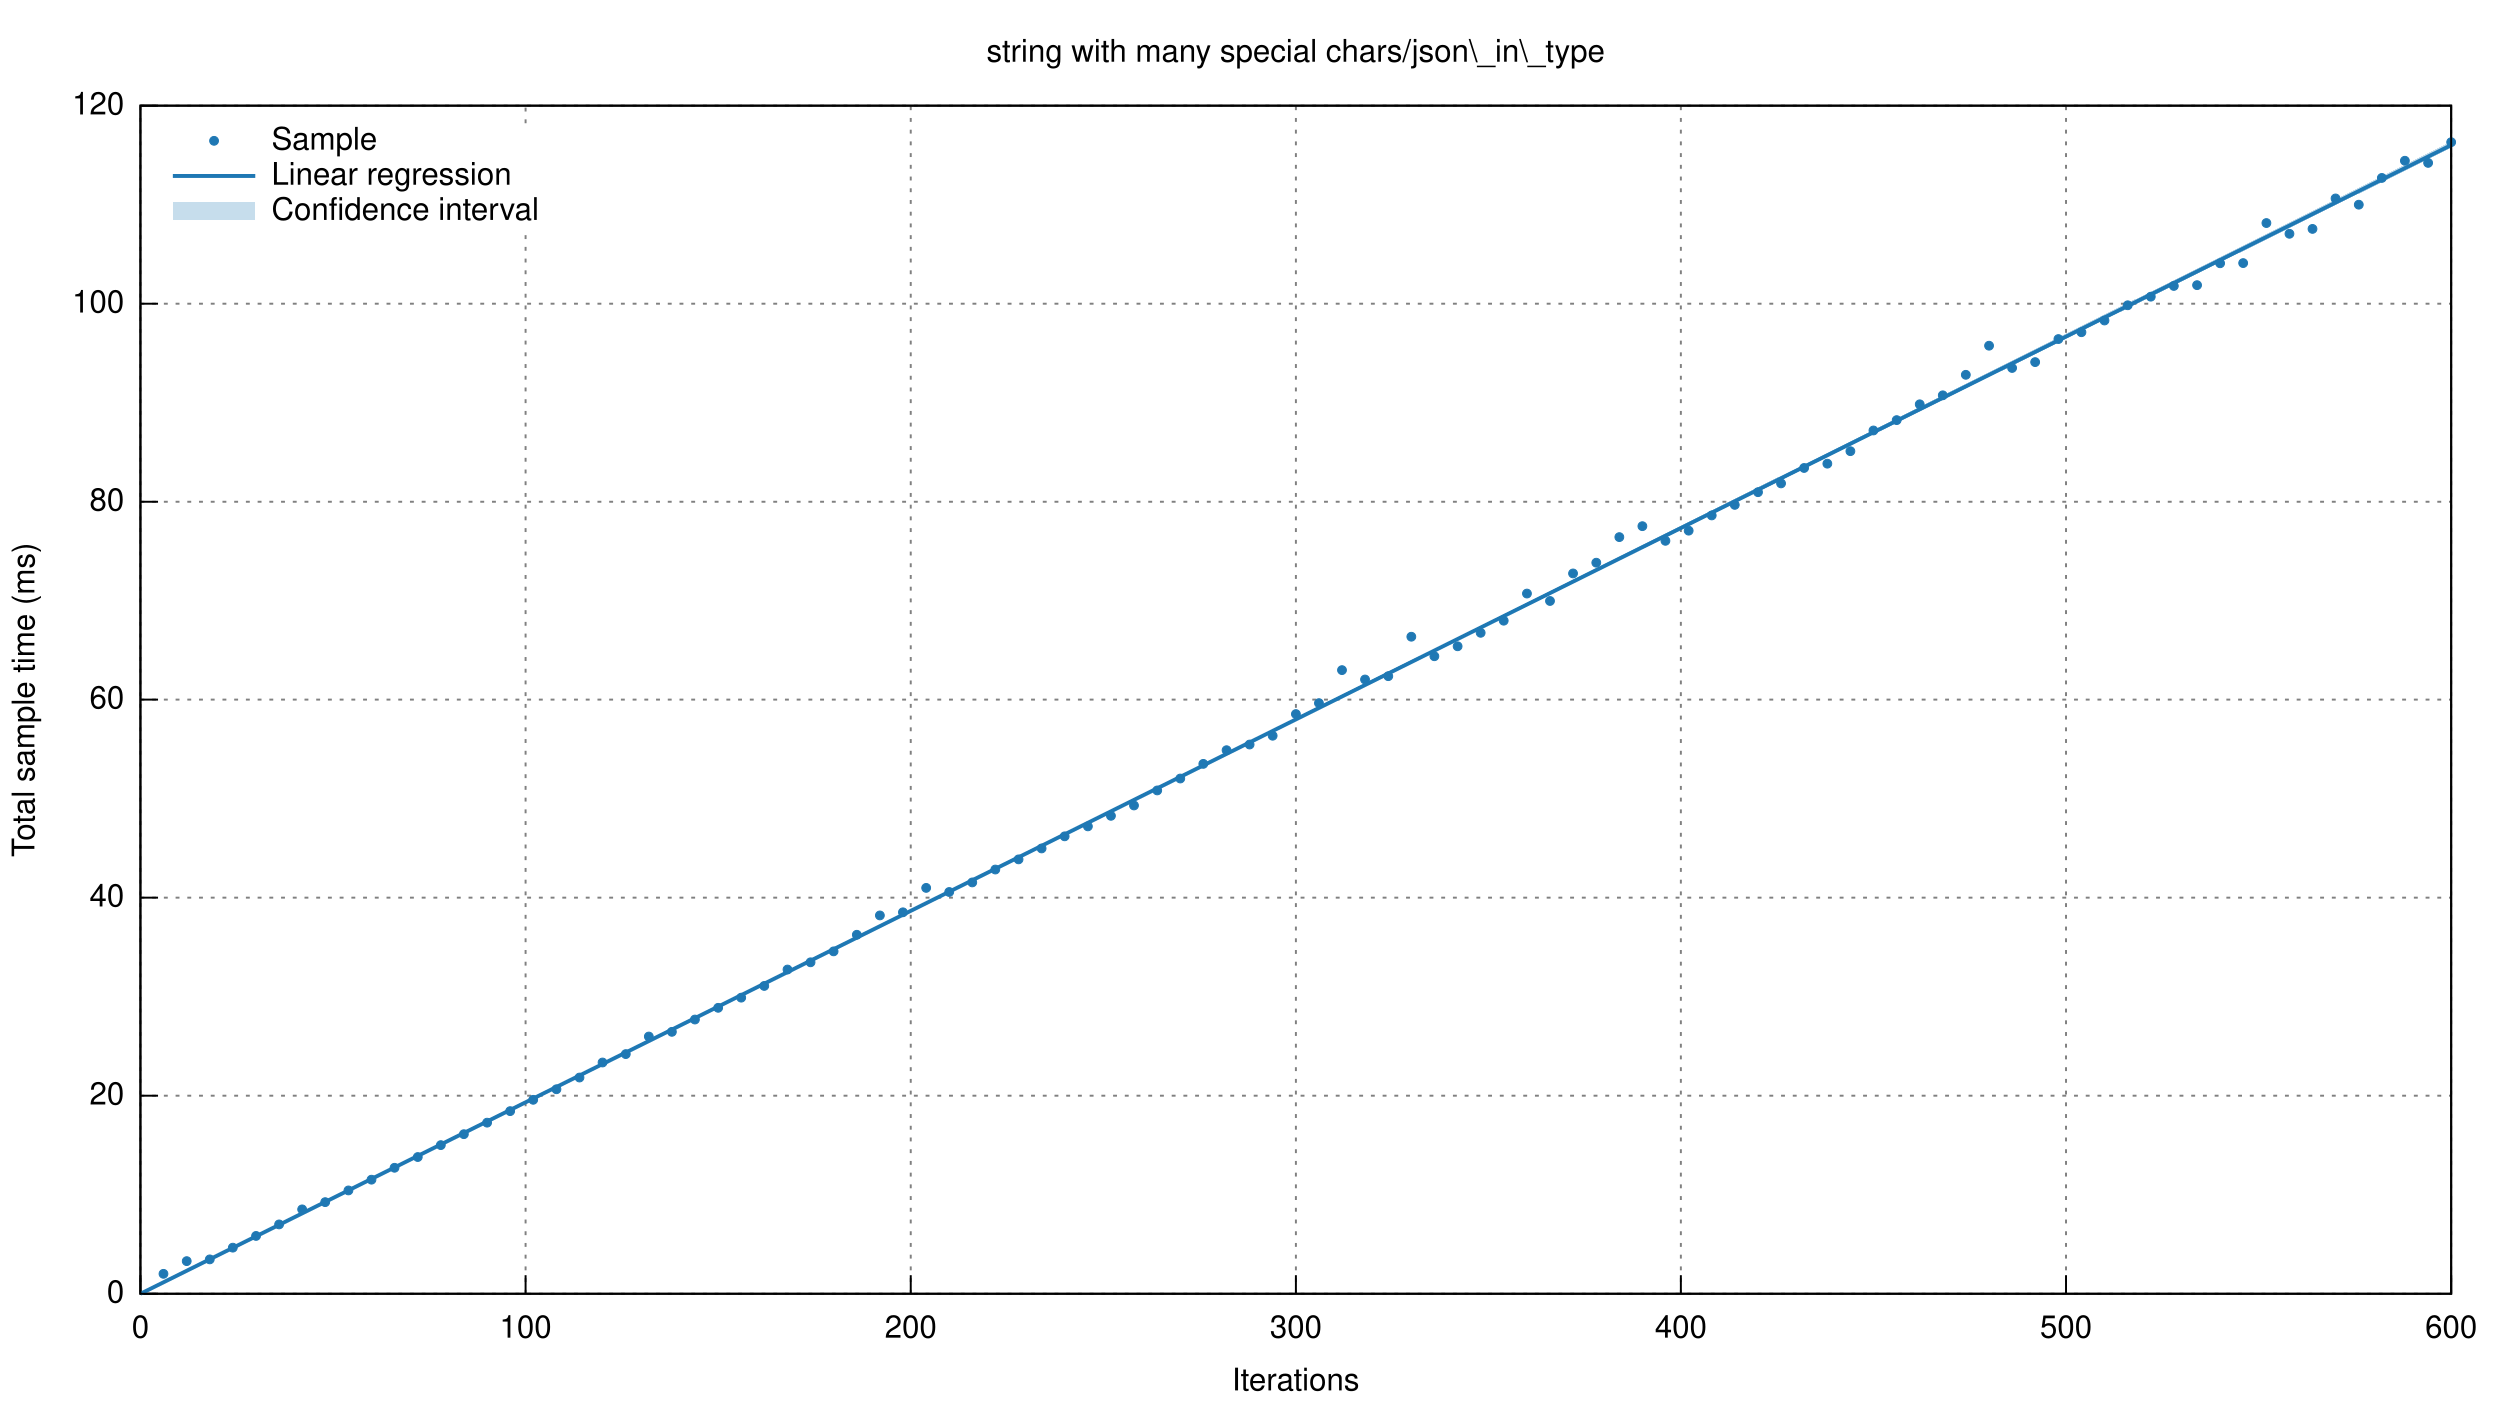
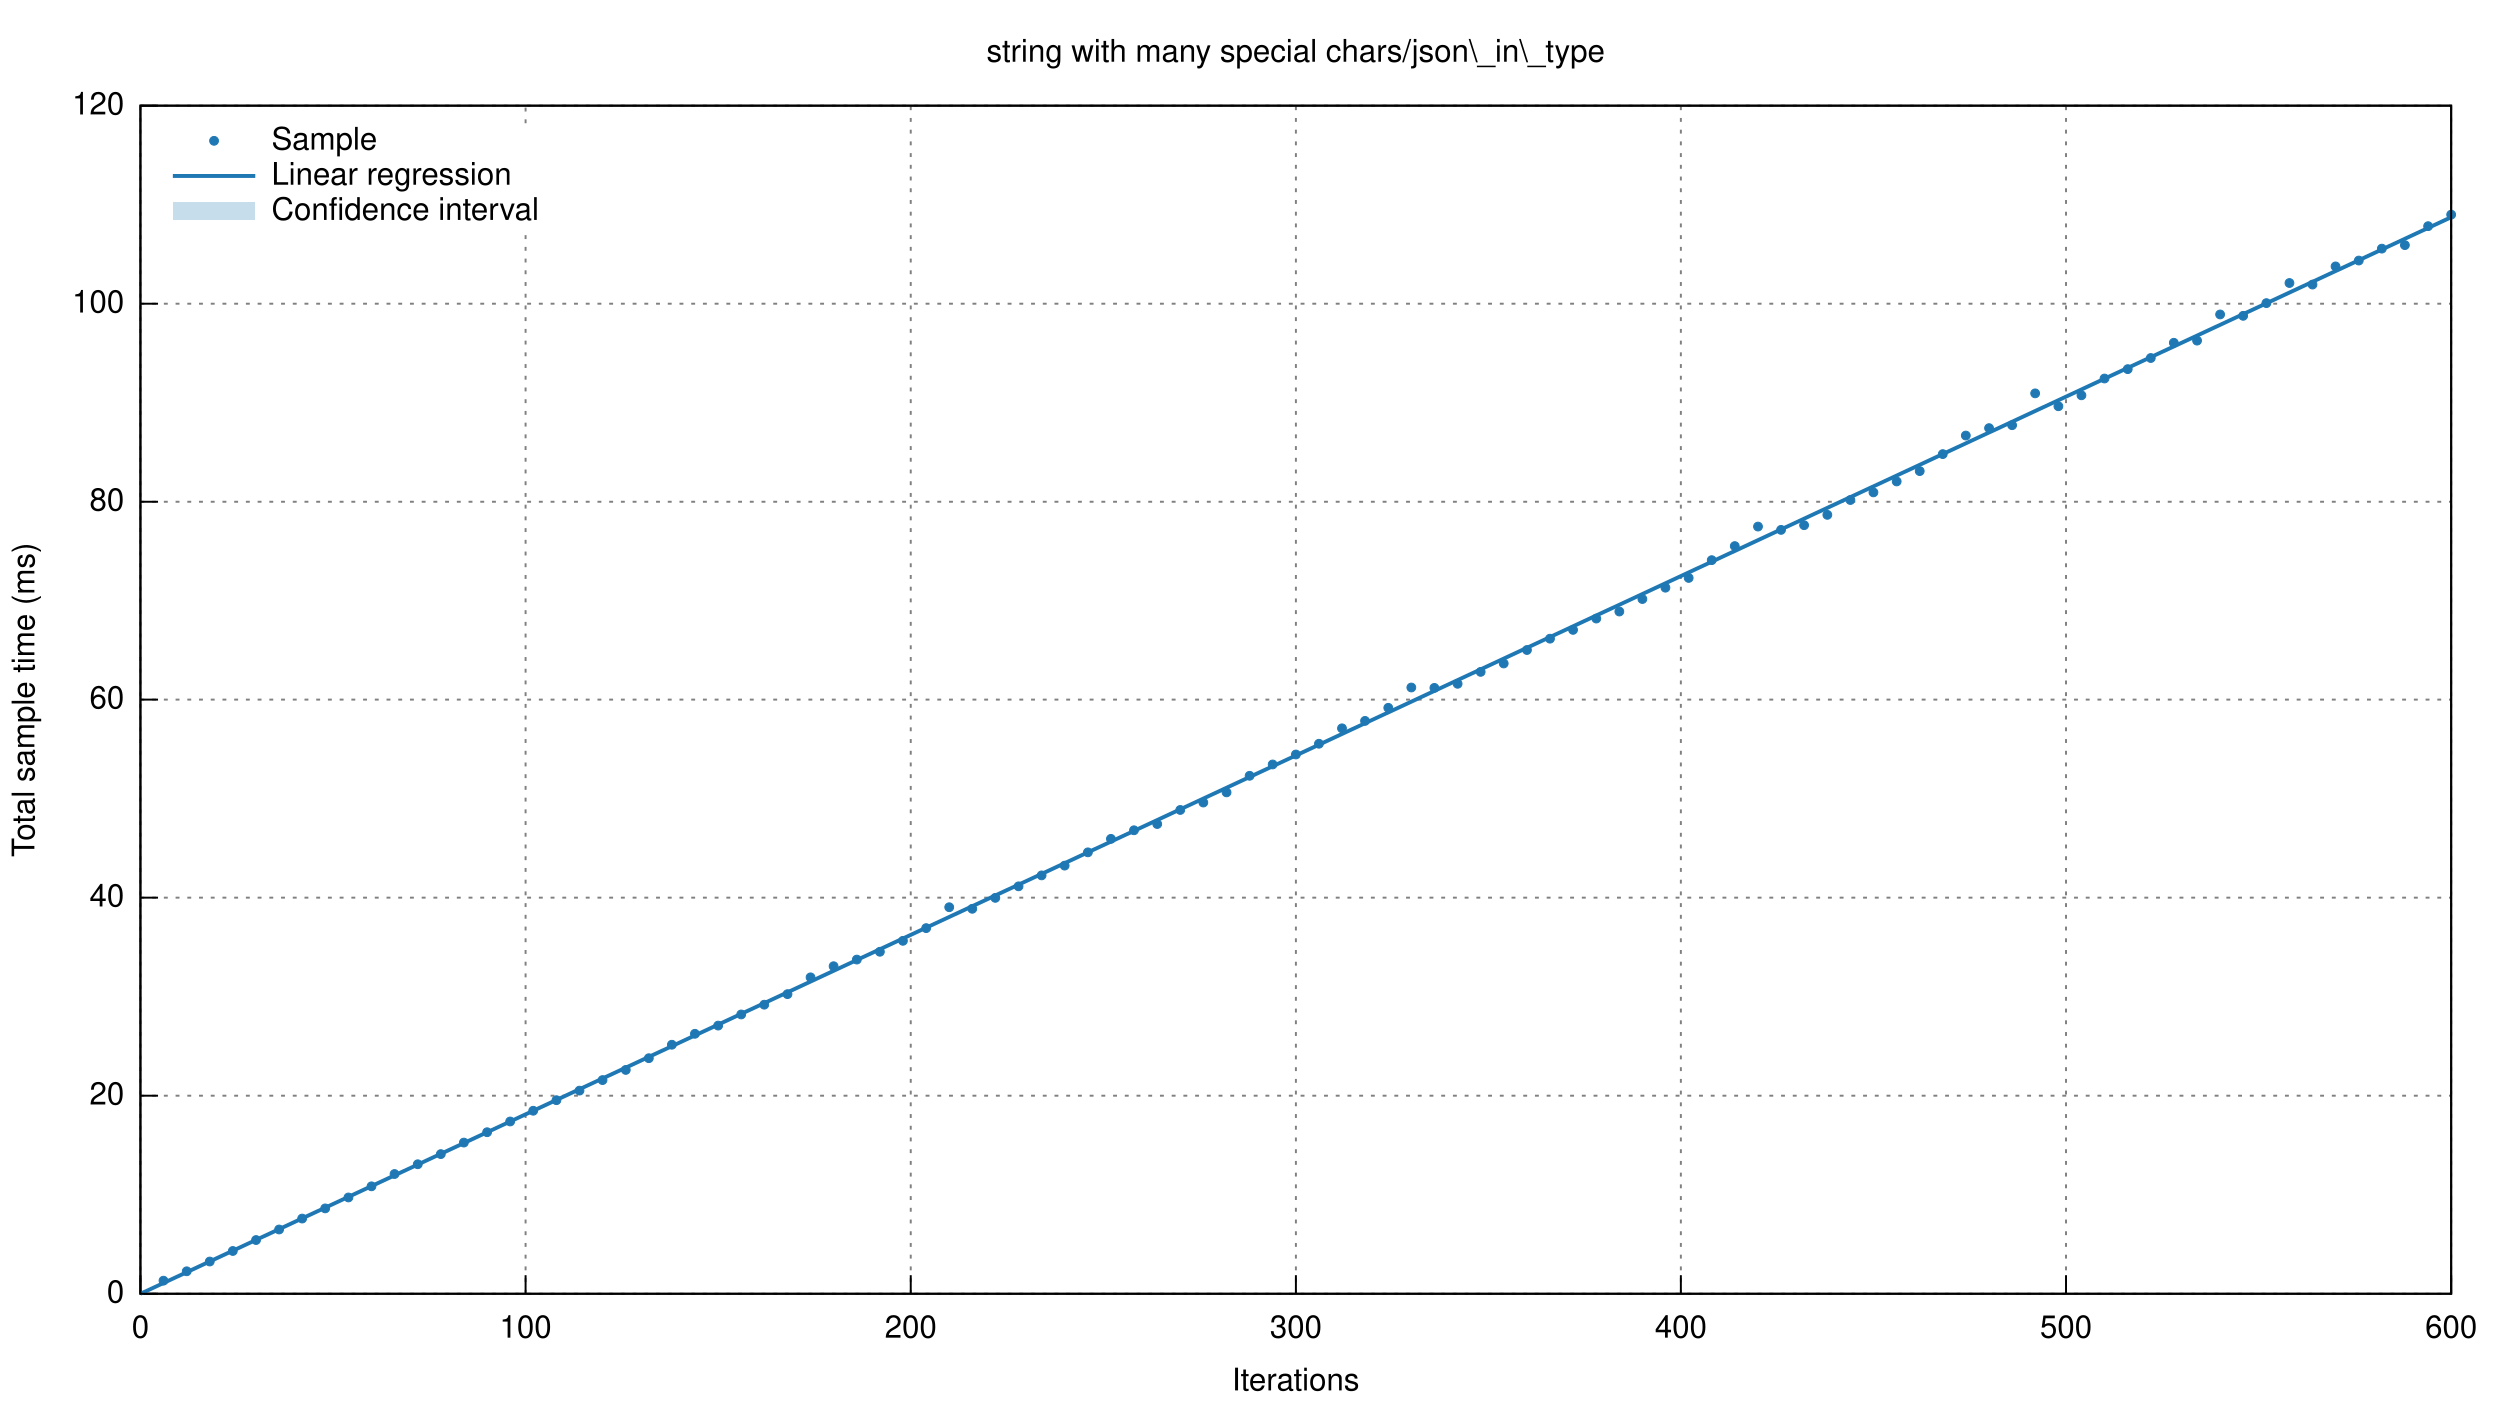
<svg xmlns="http://www.w3.org/2000/svg" xmlns:xlink="http://www.w3.org/1999/xlink" viewBox="0 0 1280 720">
  <g id="gnuplot_canvas">
    <rect x="0" y="0" width="1280" height="720" fill="none" />
    <defs>
      <circle id="gpDot" r="0.5" stroke-width="0.5" />
      <path id="gpPt0" stroke-width="0.222" stroke="currentColor" d="M-1,0 h2 M0,-1 v2" />
      <path id="gpPt1" stroke-width="0.222" stroke="currentColor" d="M-1,-1 L1,1 M1,-1 L-1,1" />
      <path id="gpPt2" stroke-width="0.222" stroke="currentColor" d="M-1,0 L1,0 M0,-1 L0,1 M-1,-1 L1,1 M-1,1 L1,-1" />
      <rect id="gpPt3" stroke-width="0.222" stroke="currentColor" x="-1" y="-1" width="2" height="2" />
      <rect id="gpPt4" stroke-width="0.222" stroke="currentColor" fill="currentColor" x="-1" y="-1" width="2" height="2" />
      <circle id="gpPt5" stroke-width="0.222" stroke="currentColor" cx="0" cy="0" r="1" />
      <use xlink:href="#gpPt5" id="gpPt6" fill="currentColor" stroke="none" />
      <path id="gpPt7" stroke-width="0.222" stroke="currentColor" d="M0,-1.33 L-1.33,0.67 L1.33,0.67 z" />
      <use xlink:href="#gpPt7" id="gpPt8" fill="currentColor" stroke="none" />
      <use xlink:href="#gpPt7" id="gpPt9" stroke="currentColor" transform="rotate(180)" />
      <use xlink:href="#gpPt9" id="gpPt10" fill="currentColor" stroke="none" />
      <use xlink:href="#gpPt3" id="gpPt11" stroke="currentColor" transform="rotate(45)" />
      <use xlink:href="#gpPt11" id="gpPt12" fill="currentColor" stroke="none" />
    </defs>
    <g style="fill:none; color:white; stroke:currentColor; stroke-width:1.00; stroke-linecap:butt; stroke-linejoin:miter">
</g>
    <g style="fill:none; color:black; stroke:currentColor; stroke-width:1.00; stroke-linecap:butt; stroke-linejoin:miter">
</g>
    <g style="fill:none; color:gray; stroke:currentColor; stroke-width:1.00; stroke-linecap:butt; stroke-linejoin:miter">
      <path stroke="gray" stroke-dasharray=" 2,4" class="gridline" d="M71.9,662.4 L1255.0,662.4  h0.01" />
    </g>
    <g style="fill:none; color:black; stroke:currentColor; stroke-width:1.00; stroke-linecap:butt; stroke-linejoin:miter">
      <path stroke="black" d="M71.9,662.4 L80.9,662.4  h0.01" />
      <g transform="translate(63.6,666.9)" style="stroke:none; fill:black; font-family:Helvetica; font-size:12.00pt; text-anchor:end">
        <text> 0</text>
      </g>
    </g>
    <g style="fill:none; color:gray; stroke:currentColor; stroke-width:1.00; stroke-linecap:butt; stroke-linejoin:miter">
      <path stroke="gray" stroke-dasharray=" 2,4" class="gridline" d="M71.9,561.0 L1255.0,561.0  h0.01" />
    </g>
    <g style="fill:none; color:black; stroke:currentColor; stroke-width:1.00; stroke-linecap:butt; stroke-linejoin:miter">
      <path stroke="black" d="M71.9,561.0 L80.9,561.0  h0.01" />
      <g transform="translate(63.6,565.5)" style="stroke:none; fill:black; font-family:Helvetica; font-size:12.00pt; text-anchor:end">
        <text> 20</text>
      </g>
    </g>
    <g style="fill:none; color:gray; stroke:currentColor; stroke-width:1.00; stroke-linecap:butt; stroke-linejoin:miter">
      <path stroke="gray" stroke-dasharray=" 2,4" class="gridline" d="M71.9,459.6 L1255.0,459.6  h0.01" />
    </g>
    <g style="fill:none; color:black; stroke:currentColor; stroke-width:1.00; stroke-linecap:butt; stroke-linejoin:miter">
      <path stroke="black" d="M71.9,459.6 L80.9,459.6  h0.01" />
      <g transform="translate(63.6,464.1)" style="stroke:none; fill:black; font-family:Helvetica; font-size:12.00pt; text-anchor:end">
        <text> 40</text>
      </g>
    </g>
    <g style="fill:none; color:gray; stroke:currentColor; stroke-width:1.00; stroke-linecap:butt; stroke-linejoin:miter">
      <path stroke="gray" stroke-dasharray=" 2,4" class="gridline" d="M71.9,358.2 L1255.0,358.2  h0.01" />
    </g>
    <g style="fill:none; color:black; stroke:currentColor; stroke-width:1.00; stroke-linecap:butt; stroke-linejoin:miter">
      <path stroke="black" d="M71.9,358.2 L80.9,358.2  h0.01" />
      <g transform="translate(63.6,362.7)" style="stroke:none; fill:black; font-family:Helvetica; font-size:12.00pt; text-anchor:end">
        <text> 60</text>
      </g>
    </g>
    <g style="fill:none; color:gray; stroke:currentColor; stroke-width:1.00; stroke-linecap:butt; stroke-linejoin:miter">
      <path stroke="gray" stroke-dasharray=" 2,4" class="gridline" d="M71.9,256.9 L1255.0,256.9  h0.01" />
    </g>
    <g style="fill:none; color:black; stroke:currentColor; stroke-width:1.00; stroke-linecap:butt; stroke-linejoin:miter">
      <path stroke="black" d="M71.9,256.9 L80.9,256.9  h0.01" />
      <g transform="translate(63.6,261.4)" style="stroke:none; fill:black; font-family:Helvetica; font-size:12.00pt; text-anchor:end">
        <text> 80</text>
      </g>
    </g>
    <g style="fill:none; color:gray; stroke:currentColor; stroke-width:1.00; stroke-linecap:butt; stroke-linejoin:miter">
      <path stroke="gray" stroke-dasharray=" 2,4" class="gridline" d="M71.9,155.5 L1255.0,155.5  h0.01" />
    </g>
    <g style="fill:none; color:black; stroke:currentColor; stroke-width:1.00; stroke-linecap:butt; stroke-linejoin:miter">
      <path stroke="black" d="M71.9,155.5 L80.9,155.5  h0.01" />
      <g transform="translate(63.6,160.0)" style="stroke:none; fill:black; font-family:Helvetica; font-size:12.00pt; text-anchor:end">
        <text> 100</text>
      </g>
    </g>
    <g style="fill:none; color:gray; stroke:currentColor; stroke-width:1.00; stroke-linecap:butt; stroke-linejoin:miter">
      <path stroke="gray" stroke-dasharray=" 2,4" class="gridline" d="M71.9,54.1 L1255.0,54.1  h0.01" />
    </g>
    <g style="fill:none; color:black; stroke:currentColor; stroke-width:1.00; stroke-linecap:butt; stroke-linejoin:miter">
      <path stroke="black" d="M71.9,54.1 L80.9,54.1  h0.01" />
      <g transform="translate(63.6,58.6)" style="stroke:none; fill:black; font-family:Helvetica; font-size:12.00pt; text-anchor:end">
        <text> 120</text>
      </g>
    </g>
    <g style="fill:none; color:gray; stroke:currentColor; stroke-width:1.00; stroke-linecap:butt; stroke-linejoin:miter">
      <path stroke="gray" stroke-dasharray=" 2,4" class="gridline" d="M71.9,662.4 L71.9,54.1  h0.01" />
    </g>
    <g style="fill:none; color:black; stroke:currentColor; stroke-width:1.00; stroke-linecap:butt; stroke-linejoin:miter">
      <path stroke="black" d="M71.9,662.4 L71.9,653.4  h0.01" />
      <g transform="translate(71.9,684.9)" style="stroke:none; fill:black; font-family:Helvetica; font-size:12.00pt; text-anchor:middle">
        <text> 0</text>
      </g>
    </g>
    <g style="fill:none; color:gray; stroke:currentColor; stroke-width:1.00; stroke-linecap:butt; stroke-linejoin:miter">
      <path stroke="gray" stroke-dasharray=" 2,4" class="gridline" d="M269.1,662.4 L269.1,117.1 M269.1,63.1 L269.1,54.1  h0.01" />
    </g>
    <g style="fill:none; color:black; stroke:currentColor; stroke-width:1.00; stroke-linecap:butt; stroke-linejoin:miter">
      <path stroke="black" d="M269.1,662.4 L269.1,653.4  h0.01" />
      <g transform="translate(269.1,684.9)" style="stroke:none; fill:black; font-family:Helvetica; font-size:12.00pt; text-anchor:middle">
        <text> 100</text>
      </g>
    </g>
    <g style="fill:none; color:gray; stroke:currentColor; stroke-width:1.00; stroke-linecap:butt; stroke-linejoin:miter">
      <path stroke="gray" stroke-dasharray=" 2,4" class="gridline" d="M466.3,662.4 L466.3,54.1  h0.01" />
    </g>
    <g style="fill:none; color:black; stroke:currentColor; stroke-width:1.00; stroke-linecap:butt; stroke-linejoin:miter">
      <path stroke="black" d="M466.3,662.4 L466.3,653.4  h0.01" />
      <g transform="translate(466.3,684.9)" style="stroke:none; fill:black; font-family:Helvetica; font-size:12.00pt; text-anchor:middle">
        <text> 200</text>
      </g>
    </g>
    <g style="fill:none; color:gray; stroke:currentColor; stroke-width:1.00; stroke-linecap:butt; stroke-linejoin:miter">
      <path stroke="gray" stroke-dasharray=" 2,4" class="gridline" d="M663.5,662.4 L663.5,54.1  h0.01" />
    </g>
    <g style="fill:none; color:black; stroke:currentColor; stroke-width:1.00; stroke-linecap:butt; stroke-linejoin:miter">
      <path stroke="black" d="M663.5,662.4 L663.5,653.4  h0.01" />
      <g transform="translate(663.5,684.9)" style="stroke:none; fill:black; font-family:Helvetica; font-size:12.00pt; text-anchor:middle">
        <text> 300</text>
      </g>
    </g>
    <g style="fill:none; color:gray; stroke:currentColor; stroke-width:1.00; stroke-linecap:butt; stroke-linejoin:miter">
      <path stroke="gray" stroke-dasharray=" 2,4" class="gridline" d="M860.6,662.4 L860.6,54.1  h0.01" />
    </g>
    <g style="fill:none; color:black; stroke:currentColor; stroke-width:1.00; stroke-linecap:butt; stroke-linejoin:miter">
      <path stroke="black" d="M860.6,662.4 L860.6,653.4  h0.01" />
      <g transform="translate(860.6,684.9)" style="stroke:none; fill:black; font-family:Helvetica; font-size:12.00pt; text-anchor:middle">
        <text> 400</text>
      </g>
    </g>
    <g style="fill:none; color:gray; stroke:currentColor; stroke-width:1.00; stroke-linecap:butt; stroke-linejoin:miter">
      <path stroke="gray" stroke-dasharray=" 2,4" class="gridline" d="M1057.8,662.4 L1057.8,54.1  h0.01" />
    </g>
    <g style="fill:none; color:black; stroke:currentColor; stroke-width:1.00; stroke-linecap:butt; stroke-linejoin:miter">
      <path stroke="black" d="M1057.8,662.4 L1057.8,653.4  h0.01" />
      <g transform="translate(1057.8,684.9)" style="stroke:none; fill:black; font-family:Helvetica; font-size:12.00pt; text-anchor:middle">
        <text> 500</text>
      </g>
    </g>
    <g style="fill:none; color:gray; stroke:currentColor; stroke-width:1.00; stroke-linecap:butt; stroke-linejoin:miter">
      <path stroke="gray" stroke-dasharray=" 2,4" class="gridline" d="M1255.0,662.4 L1255.0,54.1  h0.01" />
    </g>
    <g style="fill:none; color:black; stroke:currentColor; stroke-width:1.00; stroke-linecap:butt; stroke-linejoin:miter">
      <path stroke="black" d="M1255.0,662.4 L1255.0,653.4  h0.01" />
      <g transform="translate(1255.0,684.9)" style="stroke:none; fill:black; font-family:Helvetica; font-size:12.00pt; text-anchor:middle">
        <text> 600</text>
      </g>
      <path stroke="black" d="M71.9,54.1 L71.9,662.4 L1255.0,662.4 L1255.0,54.1 L71.9,54.1 Z  h0.01" />
      <g transform="translate(17.6,358.3) rotate(270)" style="stroke:none; fill:black; font-family:Helvetica; font-size:12.00pt; text-anchor:middle">
        <text>Total sample time (ms)</text>
      </g>
      <g transform="translate(663.4,711.9)" style="stroke:none; fill:black; font-family:Helvetica; font-size:12.00pt; text-anchor:middle">
        <text>Iterations</text>
      </g>
      <g transform="translate(663.4,31.6)" style="stroke:none; fill:black; font-family:Helvetica; font-size:12.00pt; text-anchor:middle">
        <text>string with many special chars/json\_in\_type</text>
      </g>
    </g>
    <g id="gnuplot_plot_1">
      <g style="fill:none; color:red; stroke:currentColor; stroke-width:1.00; stroke-linecap:butt; stroke-linejoin:miter">
        <g transform="translate(139.0,76.6)" style="stroke:none; fill:black; font-family:Helvetica; font-size:12.00pt; text-anchor:start">
          <text>Sample</text>
        </g>
-         <use xlink:href="#gpPt6" transform="translate(83.7,652.2) scale(2.25)" color="rgb( 31, 120, 180)" />
-         <use xlink:href="#gpPt6" transform="translate(95.6,645.7) scale(2.25)" color="rgb( 31, 120, 180)" />
-         <use xlink:href="#gpPt6" transform="translate(107.4,644.8) scale(2.25)" color="rgb( 31, 120, 180)" />
-         <use xlink:href="#gpPt6" transform="translate(119.2,638.8) scale(2.25)" color="rgb( 31, 120, 180)" />
-         <use xlink:href="#gpPt6" transform="translate(131.1,632.8) scale(2.25)" color="rgb( 31, 120, 180)" />
-         <use xlink:href="#gpPt6" transform="translate(142.9,626.9) scale(2.25)" color="rgb( 31, 120, 180)" />
-         <use xlink:href="#gpPt6" transform="translate(154.7,619.2) scale(2.25)" color="rgb( 31, 120, 180)" />
-         <use xlink:href="#gpPt6" transform="translate(166.5,615.5) scale(2.25)" color="rgb( 31, 120, 180)" />
-         <use xlink:href="#gpPt6" transform="translate(178.4,609.5) scale(2.25)" color="rgb( 31, 120, 180)" />
-         <use xlink:href="#gpPt6" transform="translate(190.2,604.0) scale(2.25)" color="rgb( 31, 120, 180)" />
-         <use xlink:href="#gpPt6" transform="translate(202.0,597.9) scale(2.25)" color="rgb( 31, 120, 180)" />
-         <use xlink:href="#gpPt6" transform="translate(213.9,592.4) scale(2.25)" color="rgb( 31, 120, 180)" />
-         <use xlink:href="#gpPt6" transform="translate(225.7,586.3) scale(2.25)" color="rgb( 31, 120, 180)" />
-         <use xlink:href="#gpPt6" transform="translate(237.5,580.7) scale(2.25)" color="rgb( 31, 120, 180)" />
-         <use xlink:href="#gpPt6" transform="translate(249.4,574.8) scale(2.25)" color="rgb( 31, 120, 180)" />
-         <use xlink:href="#gpPt6" transform="translate(261.2,568.9) scale(2.25)" color="rgb( 31, 120, 180)" />
-         <use xlink:href="#gpPt6" transform="translate(273.0,563.1) scale(2.25)" color="rgb( 31, 120, 180)" />
-         <use xlink:href="#gpPt6" transform="translate(284.9,557.7) scale(2.25)" color="rgb( 31, 120, 180)" />
-         <use xlink:href="#gpPt6" transform="translate(296.7,551.7) scale(2.25)" color="rgb( 31, 120, 180)" />
-         <use xlink:href="#gpPt6" transform="translate(308.5,544.0) scale(2.25)" color="rgb( 31, 120, 180)" />
-         <use xlink:href="#gpPt6" transform="translate(320.4,539.7) scale(2.25)" color="rgb( 31, 120, 180)" />
-         <use xlink:href="#gpPt6" transform="translate(332.2,530.7) scale(2.25)" color="rgb( 31, 120, 180)" />
-         <use xlink:href="#gpPt6" transform="translate(344.0,528.3) scale(2.25)" color="rgb( 31, 120, 180)" />
-         <use xlink:href="#gpPt6" transform="translate(355.8,522.0) scale(2.25)" color="rgb( 31, 120, 180)" />
-         <use xlink:href="#gpPt6" transform="translate(367.7,516.0) scale(2.25)" color="rgb( 31, 120, 180)" />
-         <use xlink:href="#gpPt6" transform="translate(379.5,510.8) scale(2.25)" color="rgb( 31, 120, 180)" />
-         <use xlink:href="#gpPt6" transform="translate(391.3,504.8) scale(2.25)" color="rgb( 31, 120, 180)" />
-         <use xlink:href="#gpPt6" transform="translate(403.2,496.4) scale(2.25)" color="rgb( 31, 120, 180)" />
-         <use xlink:href="#gpPt6" transform="translate(415.0,492.7) scale(2.25)" color="rgb( 31, 120, 180)" />
-         <use xlink:href="#gpPt6" transform="translate(426.8,487.1) scale(2.25)" color="rgb( 31, 120, 180)" />
-         <use xlink:href="#gpPt6" transform="translate(438.7,478.6) scale(2.25)" color="rgb( 31, 120, 180)" />
-         <use xlink:href="#gpPt6" transform="translate(450.5,468.7) scale(2.25)" color="rgb( 31, 120, 180)" />
-         <use xlink:href="#gpPt6" transform="translate(462.3,467.1) scale(2.25)" color="rgb( 31, 120, 180)" />
-         <use xlink:href="#gpPt6" transform="translate(474.2,454.6) scale(2.25)" color="rgb( 31, 120, 180)" />
-         <use xlink:href="#gpPt6" transform="translate(486.0,456.7) scale(2.25)" color="rgb( 31, 120, 180)" />
-         <use xlink:href="#gpPt6" transform="translate(497.8,451.8) scale(2.25)" color="rgb( 31, 120, 180)" />
-         <use xlink:href="#gpPt6" transform="translate(509.6,445.2) scale(2.25)" color="rgb( 31, 120, 180)" />
-         <use xlink:href="#gpPt6" transform="translate(521.5,440.0) scale(2.25)" color="rgb( 31, 120, 180)" />
-         <use xlink:href="#gpPt6" transform="translate(533.3,434.4) scale(2.25)" color="rgb( 31, 120, 180)" />
-         <use xlink:href="#gpPt6" transform="translate(545.1,428.2) scale(2.25)" color="rgb( 31, 120, 180)" />
-         <use xlink:href="#gpPt6" transform="translate(557.0,423.1) scale(2.25)" color="rgb( 31, 120, 180)" />
-         <use xlink:href="#gpPt6" transform="translate(568.8,417.7) scale(2.25)" color="rgb( 31, 120, 180)" />
-         <use xlink:href="#gpPt6" transform="translate(580.6,412.4) scale(2.25)" color="rgb( 31, 120, 180)" />
-         <use xlink:href="#gpPt6" transform="translate(592.5,404.7) scale(2.25)" color="rgb( 31, 120, 180)" />
-         <use xlink:href="#gpPt6" transform="translate(604.3,398.6) scale(2.25)" color="rgb( 31, 120, 180)" />
-         <use xlink:href="#gpPt6" transform="translate(616.1,391.1) scale(2.25)" color="rgb( 31, 120, 180)" />
-         <use xlink:href="#gpPt6" transform="translate(628.0,384.1) scale(2.25)" color="rgb( 31, 120, 180)" />
-         <use xlink:href="#gpPt6" transform="translate(639.8,381.2) scale(2.25)" color="rgb( 31, 120, 180)" />
-         <use xlink:href="#gpPt6" transform="translate(651.6,376.7) scale(2.25)" color="rgb( 31, 120, 180)" />
-         <use xlink:href="#gpPt6" transform="translate(663.5,365.6) scale(2.25)" color="rgb( 31, 120, 180)" />
-         <use xlink:href="#gpPt6" transform="translate(675.3,360.0) scale(2.25)" color="rgb( 31, 120, 180)" />
-         <use xlink:href="#gpPt6" transform="translate(687.1,343.1) scale(2.25)" color="rgb( 31, 120, 180)" />
-         <use xlink:href="#gpPt6" transform="translate(698.9,347.9) scale(2.25)" color="rgb( 31, 120, 180)" />
-         <use xlink:href="#gpPt6" transform="translate(710.8,346.2) scale(2.25)" color="rgb( 31, 120, 180)" />
-         <use xlink:href="#gpPt6" transform="translate(722.6,326.0) scale(2.25)" color="rgb( 31, 120, 180)" />
-         <use xlink:href="#gpPt6" transform="translate(734.4,336.0) scale(2.25)" color="rgb( 31, 120, 180)" />
-         <use xlink:href="#gpPt6" transform="translate(746.3,330.9) scale(2.25)" color="rgb( 31, 120, 180)" />
-         <use xlink:href="#gpPt6" transform="translate(758.1,324.0) scale(2.25)" color="rgb( 31, 120, 180)" />
-         <use xlink:href="#gpPt6" transform="translate(769.9,317.8) scale(2.25)" color="rgb( 31, 120, 180)" />
-         <use xlink:href="#gpPt6" transform="translate(781.8,303.9) scale(2.25)" color="rgb( 31, 120, 180)" />
-         <use xlink:href="#gpPt6" transform="translate(793.6,307.7) scale(2.25)" color="rgb( 31, 120, 180)" />
-         <use xlink:href="#gpPt6" transform="translate(805.4,293.6) scale(2.25)" color="rgb( 31, 120, 180)" />
-         <use xlink:href="#gpPt6" transform="translate(817.3,288.1) scale(2.25)" color="rgb( 31, 120, 180)" />
-         <use xlink:href="#gpPt6" transform="translate(829.1,275.0) scale(2.25)" color="rgb( 31, 120, 180)" />
-         <use xlink:href="#gpPt6" transform="translate(840.9,269.4) scale(2.25)" color="rgb( 31, 120, 180)" />
-         <use xlink:href="#gpPt6" transform="translate(852.7,276.9) scale(2.25)" color="rgb( 31, 120, 180)" />
-         <use xlink:href="#gpPt6" transform="translate(864.6,271.7) scale(2.25)" color="rgb( 31, 120, 180)" />
-         <use xlink:href="#gpPt6" transform="translate(876.4,263.9) scale(2.25)" color="rgb( 31, 120, 180)" />
-         <use xlink:href="#gpPt6" transform="translate(888.2,258.5) scale(2.25)" color="rgb( 31, 120, 180)" />
-         <use xlink:href="#gpPt6" transform="translate(900.1,252.0) scale(2.25)" color="rgb( 31, 120, 180)" />
-         <use xlink:href="#gpPt6" transform="translate(911.9,247.5) scale(2.25)" color="rgb( 31, 120, 180)" />
-         <use xlink:href="#gpPt6" transform="translate(923.7,239.6) scale(2.25)" color="rgb( 31, 120, 180)" />
-         <use xlink:href="#gpPt6" transform="translate(935.6,237.4) scale(2.25)" color="rgb( 31, 120, 180)" />
-         <use xlink:href="#gpPt6" transform="translate(947.4,231.0) scale(2.25)" color="rgb( 31, 120, 180)" />
-         <use xlink:href="#gpPt6" transform="translate(959.2,220.4) scale(2.25)" color="rgb( 31, 120, 180)" />
-         <use xlink:href="#gpPt6" transform="translate(971.1,215.1) scale(2.25)" color="rgb( 31, 120, 180)" />
-         <use xlink:href="#gpPt6" transform="translate(982.9,207.0) scale(2.25)" color="rgb( 31, 120, 180)" />
-         <use xlink:href="#gpPt6" transform="translate(994.7,202.4) scale(2.25)" color="rgb( 31, 120, 180)" />
-         <use xlink:href="#gpPt6" transform="translate(1006.5,191.9) scale(2.25)" color="rgb( 31, 120, 180)" />
-         <use xlink:href="#gpPt6" transform="translate(1018.4,177.0) scale(2.25)" color="rgb( 31, 120, 180)" />
-         <use xlink:href="#gpPt6" transform="translate(1030.2,188.4) scale(2.25)" color="rgb( 31, 120, 180)" />
-         <use xlink:href="#gpPt6" transform="translate(1042.0,185.4) scale(2.25)" color="rgb( 31, 120, 180)" />
-         <use xlink:href="#gpPt6" transform="translate(1053.9,173.6) scale(2.25)" color="rgb( 31, 120, 180)" />
-         <use xlink:href="#gpPt6" transform="translate(1065.7,170.1) scale(2.25)" color="rgb( 31, 120, 180)" />
-         <use xlink:href="#gpPt6" transform="translate(1077.5,164.1) scale(2.25)" color="rgb( 31, 120, 180)" />
-         <use xlink:href="#gpPt6" transform="translate(1089.4,156.3) scale(2.25)" color="rgb( 31, 120, 180)" />
-         <use xlink:href="#gpPt6" transform="translate(1101.2,151.9) scale(2.25)" color="rgb( 31, 120, 180)" />
-         <use xlink:href="#gpPt6" transform="translate(1113.0,146.4) scale(2.25)" color="rgb( 31, 120, 180)" />
-         <use xlink:href="#gpPt6" transform="translate(1124.9,146.0) scale(2.25)" color="rgb( 31, 120, 180)" />
-         <use xlink:href="#gpPt6" transform="translate(1136.7,134.8) scale(2.25)" color="rgb( 31, 120, 180)" />
-         <use xlink:href="#gpPt6" transform="translate(1148.5,134.7) scale(2.25)" color="rgb( 31, 120, 180)" />
-         <use xlink:href="#gpPt6" transform="translate(1160.4,114.2) scale(2.25)" color="rgb( 31, 120, 180)" />
-         <use xlink:href="#gpPt6" transform="translate(1172.2,119.7) scale(2.25)" color="rgb( 31, 120, 180)" />
-         <use xlink:href="#gpPt6" transform="translate(1184.0,117.2) scale(2.25)" color="rgb( 31, 120, 180)" />
-         <use xlink:href="#gpPt6" transform="translate(1195.8,101.6) scale(2.25)" color="rgb( 31, 120, 180)" />
-         <use xlink:href="#gpPt6" transform="translate(1207.7,104.8) scale(2.25)" color="rgb( 31, 120, 180)" />
-         <use xlink:href="#gpPt6" transform="translate(1219.5,91.1) scale(2.25)" color="rgb( 31, 120, 180)" />
-         <use xlink:href="#gpPt6" transform="translate(1231.3,82.3) scale(2.25)" color="rgb( 31, 120, 180)" />
-         <use xlink:href="#gpPt6" transform="translate(1243.2,83.4) scale(2.25)" color="rgb( 31, 120, 180)" />
-         <use xlink:href="#gpPt6" transform="translate(1255.0,72.8) scale(2.25)" color="rgb( 31, 120, 180)" />
+         <use xlink:href="#gpPt6" transform="translate(83.7,655.7) scale(2.25)" color="rgb( 31, 120, 180)" />
+         <use xlink:href="#gpPt6" transform="translate(95.6,650.9) scale(2.25)" color="rgb( 31, 120, 180)" />
+         <use xlink:href="#gpPt6" transform="translate(107.4,645.9) scale(2.25)" color="rgb( 31, 120, 180)" />
+         <use xlink:href="#gpPt6" transform="translate(119.2,640.5) scale(2.25)" color="rgb( 31, 120, 180)" />
+         <use xlink:href="#gpPt6" transform="translate(131.1,634.9) scale(2.25)" color="rgb( 31, 120, 180)" />
+         <use xlink:href="#gpPt6" transform="translate(142.9,629.5) scale(2.25)" color="rgb( 31, 120, 180)" />
+         <use xlink:href="#gpPt6" transform="translate(154.7,623.9) scale(2.25)" color="rgb( 31, 120, 180)" />
+         <use xlink:href="#gpPt6" transform="translate(166.5,618.7) scale(2.25)" color="rgb( 31, 120, 180)" />
+         <use xlink:href="#gpPt6" transform="translate(178.4,613.1) scale(2.25)" color="rgb( 31, 120, 180)" />
+         <use xlink:href="#gpPt6" transform="translate(190.2,607.4) scale(2.25)" color="rgb( 31, 120, 180)" />
+         <use xlink:href="#gpPt6" transform="translate(202.0,601.1) scale(2.25)" color="rgb( 31, 120, 180)" />
+         <use xlink:href="#gpPt6" transform="translate(213.9,596.1) scale(2.25)" color="rgb( 31, 120, 180)" />
+         <use xlink:href="#gpPt6" transform="translate(225.7,590.9) scale(2.25)" color="rgb( 31, 120, 180)" />
+         <use xlink:href="#gpPt6" transform="translate(237.5,585.0) scale(2.25)" color="rgb( 31, 120, 180)" />
+         <use xlink:href="#gpPt6" transform="translate(249.4,579.7) scale(2.25)" color="rgb( 31, 120, 180)" />
+         <use xlink:href="#gpPt6" transform="translate(261.2,574.2) scale(2.25)" color="rgb( 31, 120, 180)" />
+         <use xlink:href="#gpPt6" transform="translate(273.0,568.7) scale(2.25)" color="rgb( 31, 120, 180)" />
+         <use xlink:href="#gpPt6" transform="translate(284.9,563.3) scale(2.25)" color="rgb( 31, 120, 180)" />
+         <use xlink:href="#gpPt6" transform="translate(296.7,558.4) scale(2.25)" color="rgb( 31, 120, 180)" />
+         <use xlink:href="#gpPt6" transform="translate(308.5,553.0) scale(2.25)" color="rgb( 31, 120, 180)" />
+         <use xlink:href="#gpPt6" transform="translate(320.4,547.8) scale(2.25)" color="rgb( 31, 120, 180)" />
+         <use xlink:href="#gpPt6" transform="translate(332.2,541.8) scale(2.25)" color="rgb( 31, 120, 180)" />
+         <use xlink:href="#gpPt6" transform="translate(344.0,534.9) scale(2.25)" color="rgb( 31, 120, 180)" />
+         <use xlink:href="#gpPt6" transform="translate(355.8,529.3) scale(2.25)" color="rgb( 31, 120, 180)" />
+         <use xlink:href="#gpPt6" transform="translate(367.7,525.1) scale(2.25)" color="rgb( 31, 120, 180)" />
+         <use xlink:href="#gpPt6" transform="translate(379.5,519.4) scale(2.25)" color="rgb( 31, 120, 180)" />
+         <use xlink:href="#gpPt6" transform="translate(391.3,514.4) scale(2.25)" color="rgb( 31, 120, 180)" />
+         <use xlink:href="#gpPt6" transform="translate(403.2,509.0) scale(2.25)" color="rgb( 31, 120, 180)" />
+         <use xlink:href="#gpPt6" transform="translate(415.0,500.4) scale(2.25)" color="rgb( 31, 120, 180)" />
+         <use xlink:href="#gpPt6" transform="translate(426.8,494.7) scale(2.25)" color="rgb( 31, 120, 180)" />
+         <use xlink:href="#gpPt6" transform="translate(438.7,491.3) scale(2.25)" color="rgb( 31, 120, 180)" />
+         <use xlink:href="#gpPt6" transform="translate(450.5,487.3) scale(2.25)" color="rgb( 31, 120, 180)" />
+         <use xlink:href="#gpPt6" transform="translate(462.3,481.7) scale(2.25)" color="rgb( 31, 120, 180)" />
+         <use xlink:href="#gpPt6" transform="translate(474.2,475.2) scale(2.25)" color="rgb( 31, 120, 180)" />
+         <use xlink:href="#gpPt6" transform="translate(486.0,464.5) scale(2.25)" color="rgb( 31, 120, 180)" />
+         <use xlink:href="#gpPt6" transform="translate(497.8,465.3) scale(2.25)" color="rgb( 31, 120, 180)" />
+         <use xlink:href="#gpPt6" transform="translate(509.6,459.7) scale(2.25)" color="rgb( 31, 120, 180)" />
+         <use xlink:href="#gpPt6" transform="translate(521.5,453.8) scale(2.25)" color="rgb( 31, 120, 180)" />
+         <use xlink:href="#gpPt6" transform="translate(533.3,448.2) scale(2.25)" color="rgb( 31, 120, 180)" />
+         <use xlink:href="#gpPt6" transform="translate(545.1,443.2) scale(2.25)" color="rgb( 31, 120, 180)" />
+         <use xlink:href="#gpPt6" transform="translate(557.0,436.4) scale(2.25)" color="rgb( 31, 120, 180)" />
+         <use xlink:href="#gpPt6" transform="translate(568.8,429.5) scale(2.25)" color="rgb( 31, 120, 180)" />
+         <use xlink:href="#gpPt6" transform="translate(580.6,425.1) scale(2.25)" color="rgb( 31, 120, 180)" />
+         <use xlink:href="#gpPt6" transform="translate(592.5,421.9) scale(2.25)" color="rgb( 31, 120, 180)" />
+         <use xlink:href="#gpPt6" transform="translate(604.3,414.7) scale(2.25)" color="rgb( 31, 120, 180)" />
+         <use xlink:href="#gpPt6" transform="translate(616.1,410.9) scale(2.25)" color="rgb( 31, 120, 180)" />
+         <use xlink:href="#gpPt6" transform="translate(628.0,405.7) scale(2.25)" color="rgb( 31, 120, 180)" />
+         <use xlink:href="#gpPt6" transform="translate(639.8,397.2) scale(2.25)" color="rgb( 31, 120, 180)" />
+         <use xlink:href="#gpPt6" transform="translate(651.6,391.4) scale(2.25)" color="rgb( 31, 120, 180)" />
+         <use xlink:href="#gpPt6" transform="translate(663.5,386.3) scale(2.25)" color="rgb( 31, 120, 180)" />
+         <use xlink:href="#gpPt6" transform="translate(675.3,380.8) scale(2.25)" color="rgb( 31, 120, 180)" />
+         <use xlink:href="#gpPt6" transform="translate(687.1,372.9) scale(2.25)" color="rgb( 31, 120, 180)" />
+         <use xlink:href="#gpPt6" transform="translate(698.9,369.1) scale(2.25)" color="rgb( 31, 120, 180)" />
+         <use xlink:href="#gpPt6" transform="translate(710.8,362.4) scale(2.25)" color="rgb( 31, 120, 180)" />
+         <use xlink:href="#gpPt6" transform="translate(722.6,352.0) scale(2.25)" color="rgb( 31, 120, 180)" />
+         <use xlink:href="#gpPt6" transform="translate(734.4,352.2) scale(2.25)" color="rgb( 31, 120, 180)" />
+         <use xlink:href="#gpPt6" transform="translate(746.3,350.1) scale(2.25)" color="rgb( 31, 120, 180)" />
+         <use xlink:href="#gpPt6" transform="translate(758.1,344.0) scale(2.25)" color="rgb( 31, 120, 180)" />
+         <use xlink:href="#gpPt6" transform="translate(769.9,339.7) scale(2.25)" color="rgb( 31, 120, 180)" />
+         <use xlink:href="#gpPt6" transform="translate(781.8,332.8) scale(2.25)" color="rgb( 31, 120, 180)" />
+         <use xlink:href="#gpPt6" transform="translate(793.6,327.0) scale(2.25)" color="rgb( 31, 120, 180)" />
+         <use xlink:href="#gpPt6" transform="translate(805.4,322.5) scale(2.25)" color="rgb( 31, 120, 180)" />
+         <use xlink:href="#gpPt6" transform="translate(817.3,316.7) scale(2.25)" color="rgb( 31, 120, 180)" />
+         <use xlink:href="#gpPt6" transform="translate(829.1,313.1) scale(2.25)" color="rgb( 31, 120, 180)" />
+         <use xlink:href="#gpPt6" transform="translate(840.9,306.7) scale(2.25)" color="rgb( 31, 120, 180)" />
+         <use xlink:href="#gpPt6" transform="translate(852.7,300.9) scale(2.25)" color="rgb( 31, 120, 180)" />
+         <use xlink:href="#gpPt6" transform="translate(864.6,295.9) scale(2.25)" color="rgb( 31, 120, 180)" />
+         <use xlink:href="#gpPt6" transform="translate(876.4,286.8) scale(2.25)" color="rgb( 31, 120, 180)" />
+         <use xlink:href="#gpPt6" transform="translate(888.2,279.6) scale(2.25)" color="rgb( 31, 120, 180)" />
+         <use xlink:href="#gpPt6" transform="translate(900.1,269.6) scale(2.25)" color="rgb( 31, 120, 180)" />
+         <use xlink:href="#gpPt6" transform="translate(911.9,271.3) scale(2.25)" color="rgb( 31, 120, 180)" />
+         <use xlink:href="#gpPt6" transform="translate(923.7,268.9) scale(2.25)" color="rgb( 31, 120, 180)" />
+         <use xlink:href="#gpPt6" transform="translate(935.6,263.6) scale(2.25)" color="rgb( 31, 120, 180)" />
+         <use xlink:href="#gpPt6" transform="translate(947.4,256.0) scale(2.25)" color="rgb( 31, 120, 180)" />
+         <use xlink:href="#gpPt6" transform="translate(959.2,252.1) scale(2.25)" color="rgb( 31, 120, 180)" />
+         <use xlink:href="#gpPt6" transform="translate(971.1,246.5) scale(2.25)" color="rgb( 31, 120, 180)" />
+         <use xlink:href="#gpPt6" transform="translate(982.9,241.2) scale(2.25)" color="rgb( 31, 120, 180)" />
+         <use xlink:href="#gpPt6" transform="translate(994.7,232.5) scale(2.25)" color="rgb( 31, 120, 180)" />
+         <use xlink:href="#gpPt6" transform="translate(1006.5,223.0) scale(2.25)" color="rgb( 31, 120, 180)" />
+         <use xlink:href="#gpPt6" transform="translate(1018.4,219.2) scale(2.25)" color="rgb( 31, 120, 180)" />
+         <use xlink:href="#gpPt6" transform="translate(1030.2,217.7) scale(2.25)" color="rgb( 31, 120, 180)" />
+         <use xlink:href="#gpPt6" transform="translate(1042.0,201.4) scale(2.25)" color="rgb( 31, 120, 180)" />
+         <use xlink:href="#gpPt6" transform="translate(1053.9,208.0) scale(2.25)" color="rgb( 31, 120, 180)" />
+         <use xlink:href="#gpPt6" transform="translate(1065.7,202.4) scale(2.25)" color="rgb( 31, 120, 180)" />
+         <use xlink:href="#gpPt6" transform="translate(1077.5,193.8) scale(2.25)" color="rgb( 31, 120, 180)" />
+         <use xlink:href="#gpPt6" transform="translate(1089.4,189.0) scale(2.25)" color="rgb( 31, 120, 180)" />
+         <use xlink:href="#gpPt6" transform="translate(1101.2,183.3) scale(2.25)" color="rgb( 31, 120, 180)" />
+         <use xlink:href="#gpPt6" transform="translate(1113.0,175.5) scale(2.25)" color="rgb( 31, 120, 180)" />
+         <use xlink:href="#gpPt6" transform="translate(1124.9,174.4) scale(2.25)" color="rgb( 31, 120, 180)" />
+         <use xlink:href="#gpPt6" transform="translate(1136.7,161.0) scale(2.25)" color="rgb( 31, 120, 180)" />
+         <use xlink:href="#gpPt6" transform="translate(1148.5,161.7) scale(2.25)" color="rgb( 31, 120, 180)" />
+         <use xlink:href="#gpPt6" transform="translate(1160.4,155.2) scale(2.25)" color="rgb( 31, 120, 180)" />
+         <use xlink:href="#gpPt6" transform="translate(1172.2,144.9) scale(2.25)" color="rgb( 31, 120, 180)" />
+         <use xlink:href="#gpPt6" transform="translate(1184.0,145.7) scale(2.25)" color="rgb( 31, 120, 180)" />
+         <use xlink:href="#gpPt6" transform="translate(1195.8,136.4) scale(2.25)" color="rgb( 31, 120, 180)" />
+         <use xlink:href="#gpPt6" transform="translate(1207.7,133.4) scale(2.25)" color="rgb( 31, 120, 180)" />
+         <use xlink:href="#gpPt6" transform="translate(1219.5,127.3) scale(2.25)" color="rgb( 31, 120, 180)" />
+         <use xlink:href="#gpPt6" transform="translate(1231.3,125.5) scale(2.25)" color="rgb( 31, 120, 180)" />
+         <use xlink:href="#gpPt6" transform="translate(1243.2,115.8) scale(2.25)" color="rgb( 31, 120, 180)" />
+         <use xlink:href="#gpPt6" transform="translate(1255.0,109.9) scale(2.25)" color="rgb( 31, 120, 180)" />
        <use xlink:href="#gpPt6" transform="translate(109.6,72.1) scale(2.25)" color="rgb( 31, 120, 180)" />
      </g>
    </g>
    <g id="gnuplot_plot_2">
      <g style="fill:none; color:white; stroke:rgb( 31, 120, 180); stroke-width:2.00; stroke-linecap:butt; stroke-linejoin:miter">
</g>
      <g style="fill:none; color:red; stroke:currentColor; stroke-width:2.00; stroke-linecap:butt; stroke-linejoin:miter">
        <g transform="translate(139.0,94.6)" style="stroke:none; fill:black; font-family:Helvetica; font-size:12.00pt; text-anchor:start">
          <text>Linear regression</text>
        </g>
-         <path stroke="rgb( 31, 120, 180)" d="M88.5,90.1 L130.7,90.1 M71.9,662.4 L1255.0,74.3  h0.01" />
+         <path stroke="rgb( 31, 120, 180)" d="M88.5,90.1 L130.7,90.1 M71.9,662.4 L1255.0,111.2  h0.01" />
      </g>
    </g>
    <g id="gnuplot_plot_3">
      <g style="fill:none; color:white; stroke:rgb( 31, 120, 180); stroke-width:1.00; stroke-linecap:butt; stroke-linejoin:miter">
</g>
      <g style="fill:none; color:blue; stroke:currentColor; stroke-width:1.00; stroke-linecap:butt; stroke-linejoin:miter">
        <g transform="translate(139.0,112.6)" style="stroke:none; fill:black; font-family:Helvetica; font-size:12.00pt; text-anchor:start">
          <text>Confidence interval</text>
        </g>
        <g style="stroke:none; shape-rendering:crispEdges">
          <polygon fill="rgb( 31, 120, 180)" fill-opacity="0.25" points="88.5,112.6 130.7,112.6 130.7,103.6 88.5,103.6 " />
-           <polygon fill="rgb( 31, 120, 180)" fill-opacity="0.25" points="71.9,662.4 71.9,662.4 1255.0,72.5 1255.0,75.8 " />
+           <polygon fill="rgb( 31, 120, 180)" fill-opacity="0.25" points="71.9,662.4 71.9,662.4 1255.0,110.3 1255.0,112.1 " />
        </g>
      </g>
    </g>
    <g style="fill:none; color:black; stroke:currentColor; stroke-width:1.00; stroke-linecap:butt; stroke-linejoin:miter">
      <path stroke="black" d="M71.9,54.1 L71.9,662.4 L1255.0,662.4 L1255.0,54.1 L71.9,54.1 Z  h0.01" />
    </g>
  </g>
</svg>
